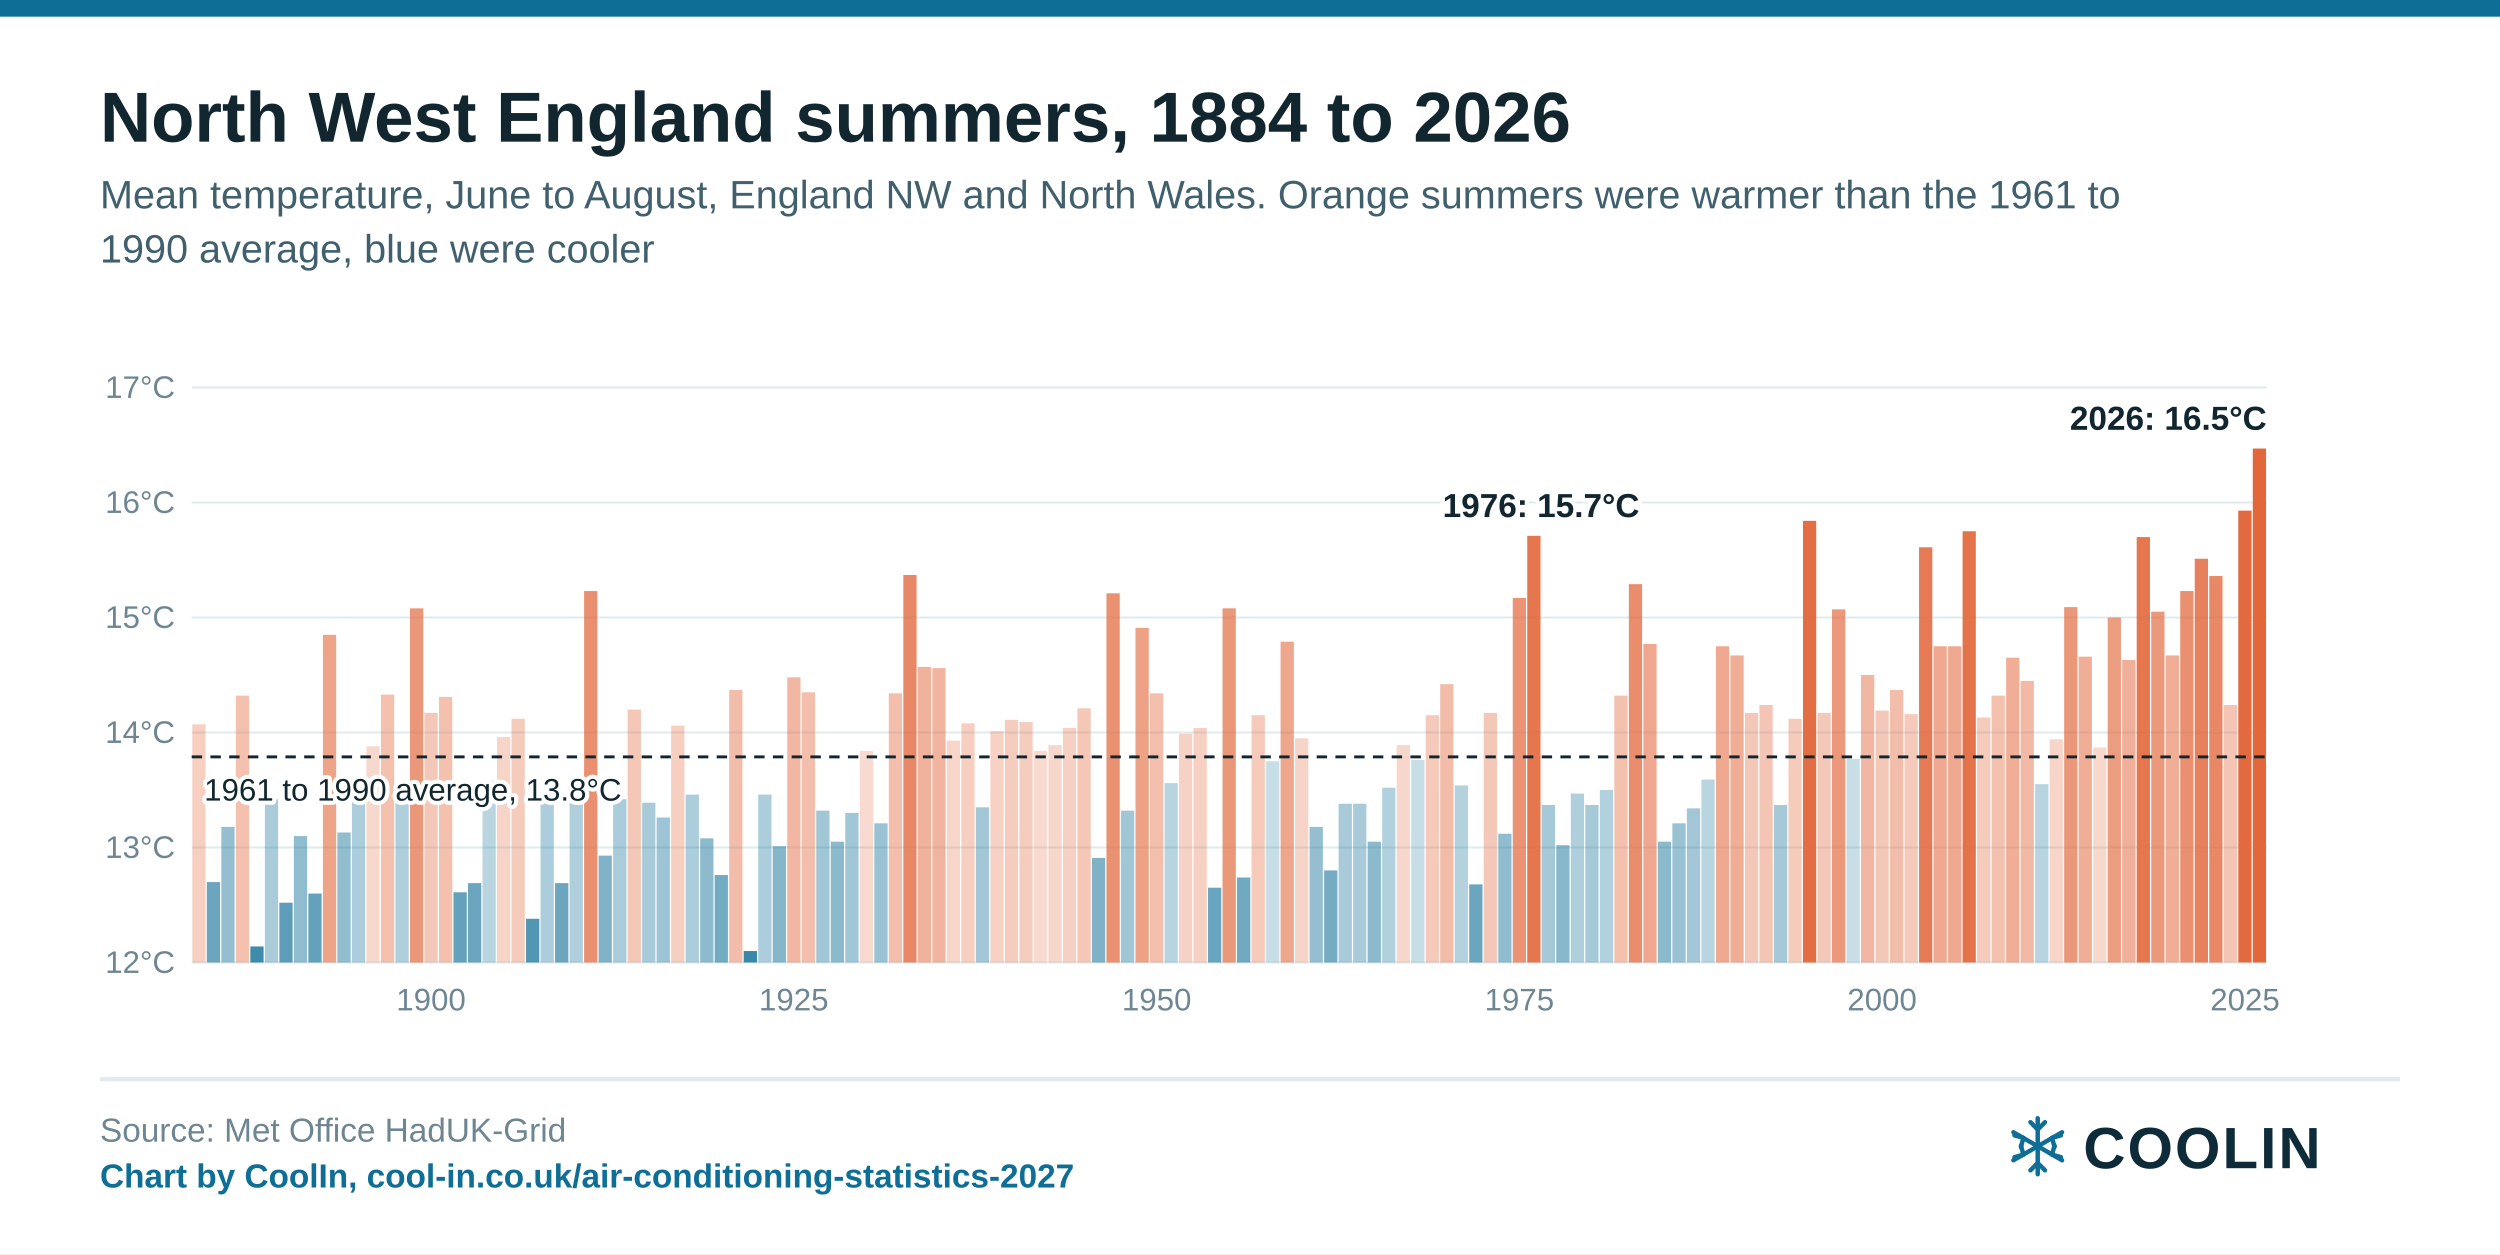
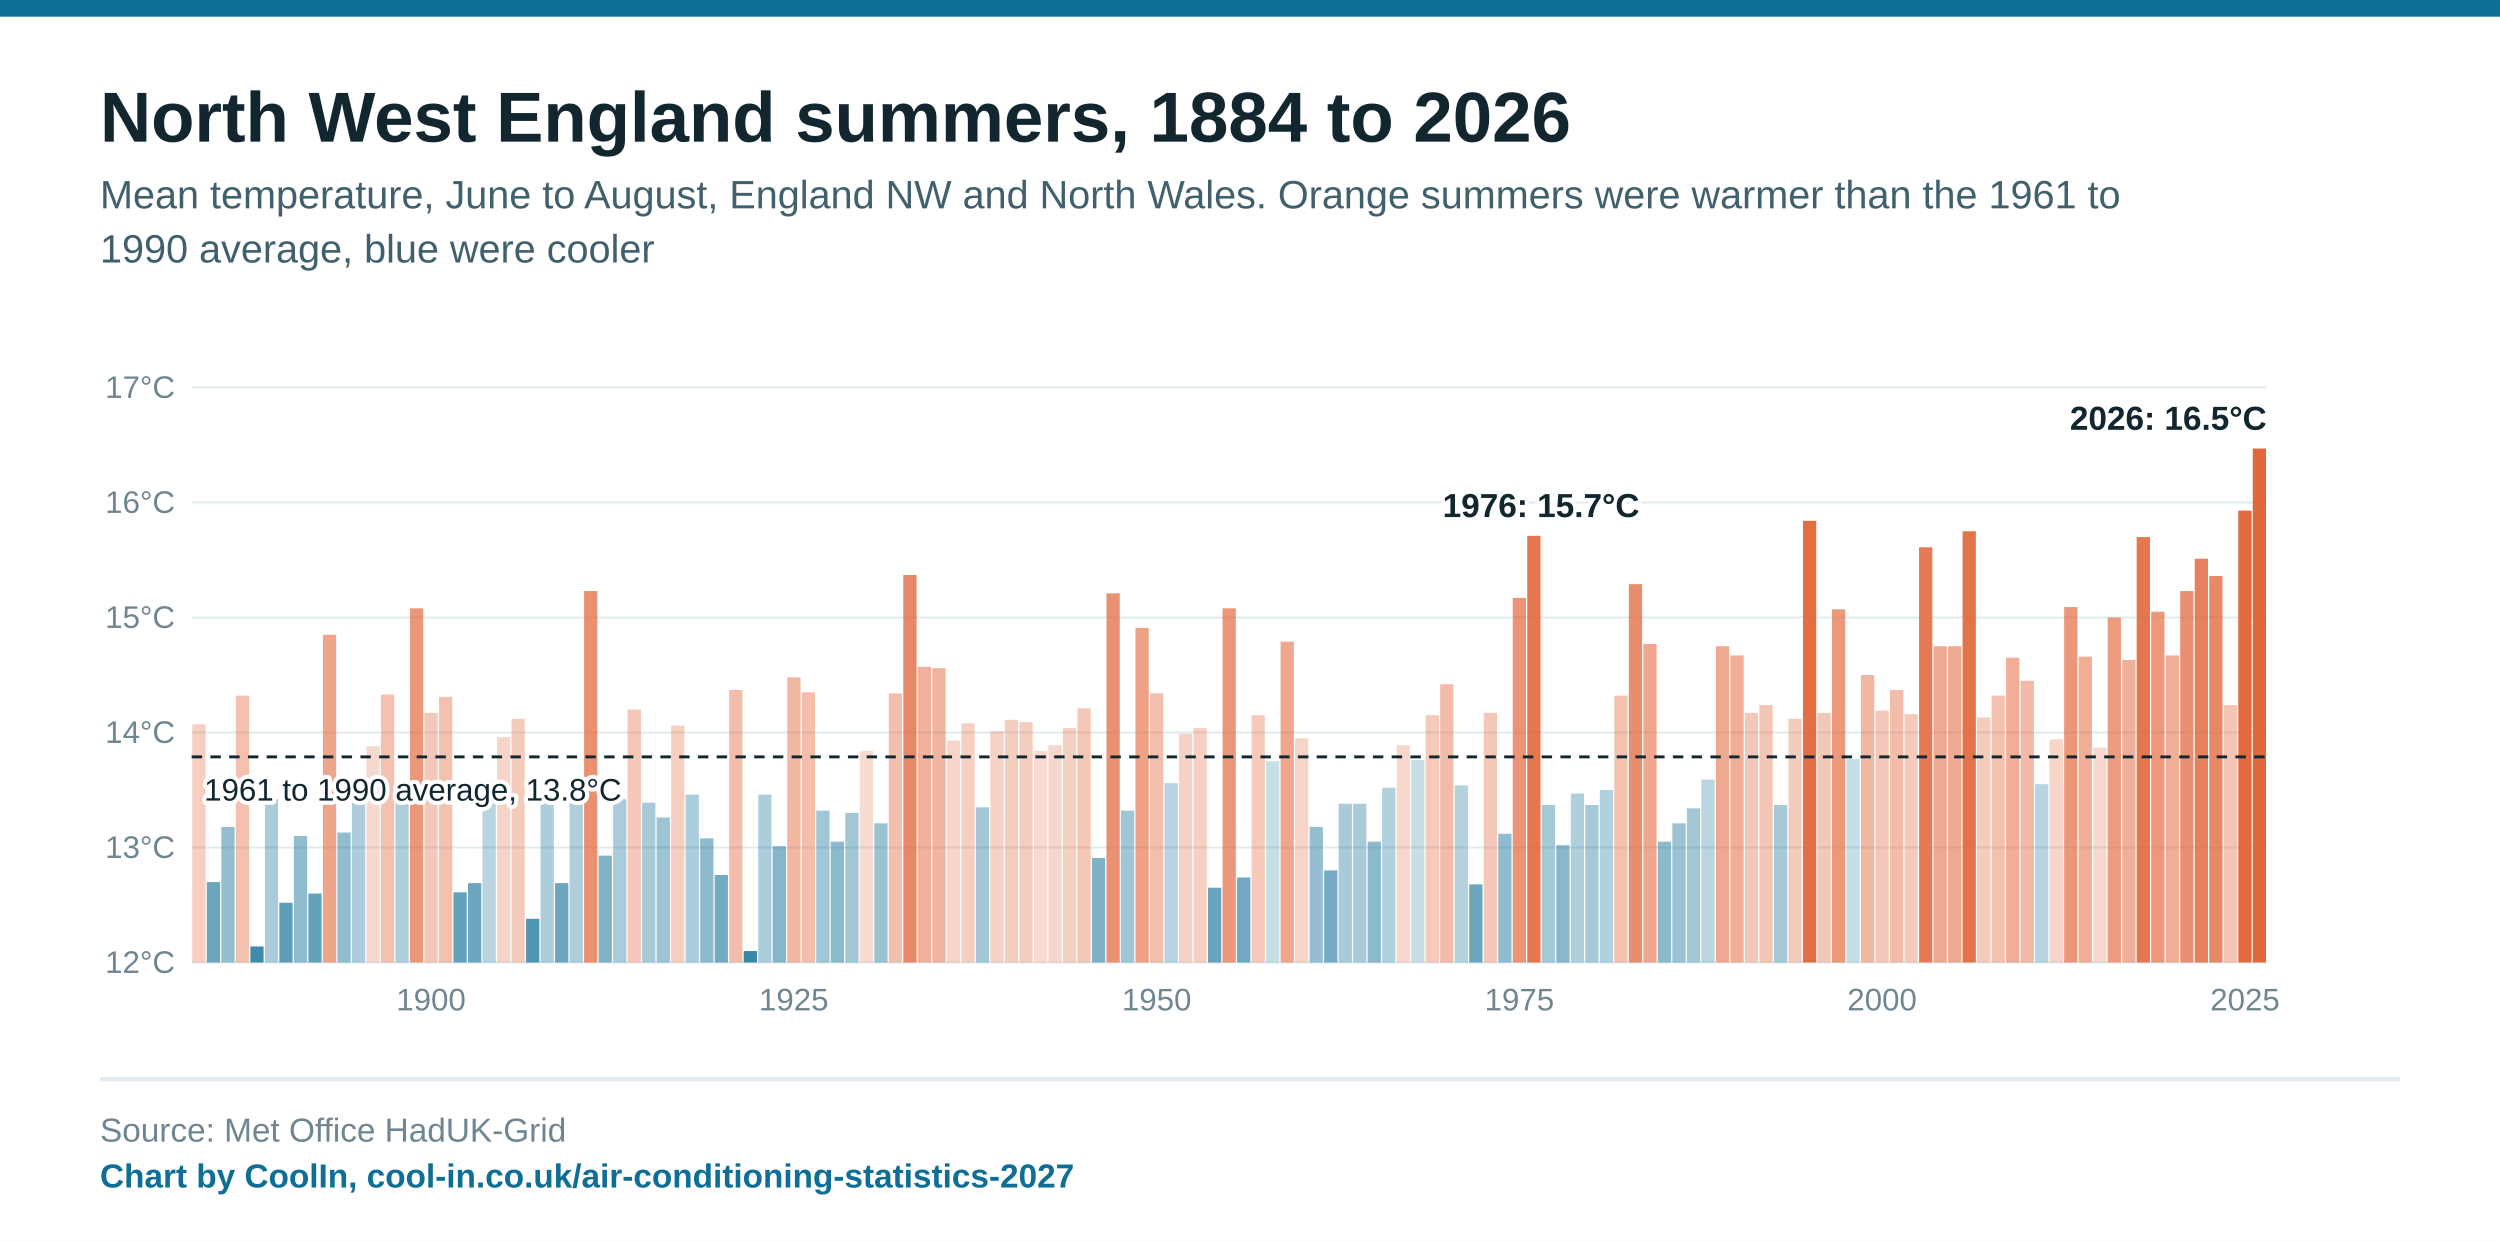
- <svg xmlns="http://www.w3.org/2000/svg" viewBox="0 0 1200 602" width="1200" height="602" font-family="Arial, Helvetica, sans-serif">
-   <rect width="1200" height="602" fill="#FFFFFF" />
+ <svg xmlns="http://www.w3.org/2000/svg" viewBox="0 0 1200 596" width="1200" height="596" font-family="Arial, Helvetica, sans-serif">
+   <rect width="1200" height="596" fill="#FFFFFF" />
  <rect width="1200" height="8" fill="#0E6E96" />
  <text x="48" y="68" font-size="34" font-weight="700" fill="#12262F">North West England summers, 1884 to 2026</text>
  <text x="48" y="100" font-size="19" fill="#41606E">Mean temperature, June to August, England NW and North Wales. Orange summers were warmer than the 1961 to</text>
  <text x="48" y="126" font-size="19" fill="#41606E">1990 average, blue were cooler</text>
  <g transform="translate(0,156)">
    <line x1="92" x2="1088" y1="306.0" y2="306.0" stroke="#E1EAEF" />
    <text x="84" y="311.0" text-anchor="end" font-size="15" fill="#6E8592">12°C</text>
    <line x1="92" x2="1088" y1="250.8" y2="250.8" stroke="#E1EAEF" />
    <text x="84" y="255.8" text-anchor="end" font-size="15" fill="#6E8592">13°C</text>
    <line x1="92" x2="1088" y1="195.6" y2="195.6" stroke="#E1EAEF" />
    <text x="84" y="200.6" text-anchor="end" font-size="15" fill="#6E8592">14°C</text>
    <line x1="92" x2="1088" y1="140.4" y2="140.4" stroke="#E1EAEF" />
    <text x="84" y="145.4" text-anchor="end" font-size="15" fill="#6E8592">15°C</text>
    <line x1="92" x2="1088" y1="85.2" y2="85.2" stroke="#E1EAEF" />
    <text x="84" y="90.2" text-anchor="end" font-size="15" fill="#6E8592">16°C</text>
    <line x1="92" x2="1088" y1="30.0" y2="30.0" stroke="#E1EAEF" />
    <text x="84" y="35.0" text-anchor="end" font-size="15" fill="#6E8592">17°C</text>
    <rect x="92.30" y="191.7" width="6.37" height="114.3" fill="#E2673B" fill-opacity="0.32" />
    <rect x="99.27" y="267.4" width="6.37" height="38.6" fill="#0E6E96" fill-opacity="0.61" />
    <rect x="106.23" y="240.9" width="6.37" height="65.1" fill="#0E6E96" fill-opacity="0.44" />
    <rect x="113.20" y="177.9" width="6.37" height="128.1" fill="#E2673B" fill-opacity="0.41" />
    <rect x="120.16" y="298.3" width="6.37" height="7.7" fill="#0E6E96" fill-opacity="0.80" />
    <rect x="127.13" y="227.6" width="6.37" height="78.4" fill="#0E6E96" fill-opacity="0.35" />
    <rect x="134.09" y="277.3" width="6.37" height="28.7" fill="#0E6E96" fill-opacity="0.67" />
    <rect x="141.06" y="245.3" width="6.37" height="60.7" fill="#0E6E96" fill-opacity="0.46" />
    <rect x="148.02" y="272.9" width="6.37" height="33.1" fill="#0E6E96" fill-opacity="0.64" />
    <rect x="154.99" y="148.7" width="6.37" height="157.3" fill="#E2673B" fill-opacity="0.60" />
    <rect x="161.95" y="243.6" width="6.37" height="62.4" fill="#0E6E96" fill-opacity="0.45" />
    <rect x="168.92" y="226.5" width="6.37" height="79.5" fill="#0E6E96" fill-opacity="0.34" />
    <rect x="175.88" y="202.2" width="6.37" height="103.8" fill="#E2673B" fill-opacity="0.25" />
    <rect x="182.85" y="177.4" width="6.37" height="128.6" fill="#E2673B" fill-opacity="0.41" />
    <rect x="189.81" y="224.3" width="6.37" height="81.7" fill="#0E6E96" fill-opacity="0.33" />
    <rect x="196.78" y="136.0" width="6.37" height="170.0" fill="#E2673B" fill-opacity="0.68" />
    <rect x="203.74" y="186.2" width="6.37" height="119.8" fill="#E2673B" fill-opacity="0.36" />
    <rect x="210.71" y="178.5" width="6.37" height="127.5" fill="#E2673B" fill-opacity="0.41" />
    <rect x="217.67" y="272.3" width="6.37" height="33.7" fill="#0E6E96" fill-opacity="0.64" />
    <rect x="224.64" y="267.9" width="6.37" height="38.1" fill="#0E6E96" fill-opacity="0.61" />
    <rect x="231.60" y="218.8" width="6.37" height="87.2" fill="#0E6E96" fill-opacity="0.29" />
    <rect x="238.57" y="197.8" width="6.37" height="108.2" fill="#E2673B" fill-opacity="0.28" />
    <rect x="245.53" y="189.0" width="6.37" height="117.0" fill="#E2673B" fill-opacity="0.34" />
    <rect x="252.50" y="285.0" width="6.37" height="21.0" fill="#0E6E96" fill-opacity="0.72" />
    <rect x="259.46" y="225.4" width="6.37" height="80.6" fill="#0E6E96" fill-opacity="0.34" />
    <rect x="266.43" y="267.9" width="6.37" height="38.1" fill="#0E6E96" fill-opacity="0.61" />
    <rect x="273.39" y="224.3" width="6.37" height="81.7" fill="#0E6E96" fill-opacity="0.33" />
    <rect x="280.36" y="127.7" width="6.37" height="178.3" fill="#E2673B" fill-opacity="0.73" />
    <rect x="287.32" y="254.7" width="6.37" height="51.3" fill="#0E6E96" fill-opacity="0.52" />
    <rect x="294.29" y="227.6" width="6.37" height="78.4" fill="#0E6E96" fill-opacity="0.35" />
    <rect x="301.25" y="184.6" width="6.37" height="121.4" fill="#E2673B" fill-opacity="0.37" />
    <rect x="308.22" y="229.3" width="6.37" height="76.7" fill="#0E6E96" fill-opacity="0.36" />
    <rect x="315.18" y="236.4" width="6.37" height="69.6" fill="#0E6E96" fill-opacity="0.41" />
    <rect x="322.15" y="192.3" width="6.37" height="113.7" fill="#E2673B" fill-opacity="0.32" />
    <rect x="329.11" y="225.4" width="6.37" height="80.6" fill="#0E6E96" fill-opacity="0.34" />
    <rect x="336.08" y="246.4" width="6.37" height="59.6" fill="#0E6E96" fill-opacity="0.47" />
    <rect x="343.04" y="264.0" width="6.37" height="42.0" fill="#0E6E96" fill-opacity="0.58" />
    <rect x="350.01" y="175.2" width="6.37" height="130.8" fill="#E2673B" fill-opacity="0.43" />
    <rect x="356.97" y="300.5" width="6.37" height="5.5" fill="#0E6E96" fill-opacity="0.82" />
    <rect x="363.94" y="225.4" width="6.37" height="80.6" fill="#0E6E96" fill-opacity="0.34" />
    <rect x="370.90" y="250.2" width="6.37" height="55.8" fill="#0E6E96" fill-opacity="0.50" />
    <rect x="377.87" y="169.1" width="6.37" height="136.9" fill="#E2673B" fill-opacity="0.47" />
    <rect x="384.83" y="176.3" width="6.37" height="129.7" fill="#E2673B" fill-opacity="0.42" />
    <rect x="391.80" y="233.1" width="6.37" height="72.9" fill="#0E6E96" fill-opacity="0.39" />
    <rect x="398.76" y="248.0" width="6.37" height="58.0" fill="#0E6E96" fill-opacity="0.48" />
    <rect x="405.73" y="234.2" width="6.37" height="71.8" fill="#0E6E96" fill-opacity="0.39" />
    <rect x="412.69" y="204.4" width="6.37" height="101.6" fill="#E2673B" fill-opacity="0.24" />
    <rect x="419.66" y="239.2" width="6.37" height="66.8" fill="#0E6E96" fill-opacity="0.42" />
    <rect x="426.62" y="176.8" width="6.37" height="129.2" fill="#E2673B" fill-opacity="0.42" />
    <rect x="433.59" y="120.0" width="6.37" height="186.0" fill="#E2673B" fill-opacity="0.78" />
    <rect x="440.55" y="164.1" width="6.37" height="141.9" fill="#E2673B" fill-opacity="0.50" />
    <rect x="447.52" y="164.7" width="6.37" height="141.3" fill="#E2673B" fill-opacity="0.49" />
    <rect x="454.48" y="199.5" width="6.37" height="106.5" fill="#E2673B" fill-opacity="0.27" />
    <rect x="461.45" y="191.2" width="6.37" height="114.8" fill="#E2673B" fill-opacity="0.32" />
    <rect x="468.41" y="231.5" width="6.37" height="74.5" fill="#0E6E96" fill-opacity="0.38" />
    <rect x="475.38" y="195.0" width="6.37" height="111.0" fill="#E2673B" fill-opacity="0.30" />
    <rect x="482.34" y="189.5" width="6.37" height="116.5" fill="#E2673B" fill-opacity="0.33" />
    <rect x="489.31" y="190.6" width="6.37" height="115.4" fill="#E2673B" fill-opacity="0.33" />
    <rect x="496.27" y="204.4" width="6.37" height="101.6" fill="#E2673B" fill-opacity="0.24" />
    <rect x="503.24" y="201.7" width="6.37" height="104.3" fill="#E2673B" fill-opacity="0.26" />
    <rect x="510.20" y="193.4" width="6.37" height="112.6" fill="#E2673B" fill-opacity="0.31" />
    <rect x="517.17" y="184.0" width="6.37" height="122.0" fill="#E2673B" fill-opacity="0.37" />
    <rect x="524.13" y="255.8" width="6.37" height="50.2" fill="#0E6E96" fill-opacity="0.53" />
    <rect x="531.10" y="128.8" width="6.37" height="177.2" fill="#E2673B" fill-opacity="0.72" />
    <rect x="538.06" y="233.1" width="6.37" height="72.9" fill="#0E6E96" fill-opacity="0.39" />
    <rect x="545.03" y="145.4" width="6.37" height="160.6" fill="#E2673B" fill-opacity="0.62" />
    <rect x="551.99" y="176.8" width="6.37" height="129.2" fill="#E2673B" fill-opacity="0.42" />
    <rect x="558.96" y="219.9" width="6.37" height="86.1" fill="#0E6E96" fill-opacity="0.30" />
    <rect x="565.92" y="196.2" width="6.37" height="109.8" fill="#E2673B" fill-opacity="0.29" />
    <rect x="572.89" y="193.4" width="6.37" height="112.6" fill="#E2673B" fill-opacity="0.31" />
    <rect x="579.85" y="270.1" width="6.37" height="35.9" fill="#0E6E96" fill-opacity="0.62" />
    <rect x="586.82" y="136.0" width="6.37" height="170.0" fill="#E2673B" fill-opacity="0.68" />
    <rect x="593.78" y="265.2" width="6.37" height="40.8" fill="#0E6E96" fill-opacity="0.59" />
    <rect x="600.75" y="187.3" width="6.37" height="118.7" fill="#E2673B" fill-opacity="0.35" />
    <rect x="607.71" y="209.4" width="6.37" height="96.6" fill="#0E6E96" fill-opacity="0.23" />
    <rect x="614.68" y="152.0" width="6.37" height="154.0" fill="#E2673B" fill-opacity="0.58" />
    <rect x="621.64" y="198.4" width="6.37" height="107.6" fill="#E2673B" fill-opacity="0.28" />
    <rect x="628.61" y="240.9" width="6.37" height="65.1" fill="#0E6E96" fill-opacity="0.44" />
    <rect x="635.57" y="261.8" width="6.37" height="44.2" fill="#0E6E96" fill-opacity="0.57" />
    <rect x="642.54" y="229.8" width="6.37" height="76.2" fill="#0E6E96" fill-opacity="0.36" />
    <rect x="649.50" y="229.8" width="6.37" height="76.2" fill="#0E6E96" fill-opacity="0.36" />
    <rect x="656.47" y="248.0" width="6.37" height="58.0" fill="#0E6E96" fill-opacity="0.48" />
    <rect x="663.43" y="222.1" width="6.37" height="83.9" fill="#0E6E96" fill-opacity="0.32" />
    <rect x="670.40" y="201.7" width="6.37" height="104.3" fill="#E2673B" fill-opacity="0.26" />
    <rect x="677.36" y="208.8" width="6.37" height="97.2" fill="#0E6E96" fill-opacity="0.23" />
    <rect x="684.33" y="187.3" width="6.37" height="118.7" fill="#E2673B" fill-opacity="0.35" />
    <rect x="691.29" y="172.4" width="6.37" height="133.6" fill="#E2673B" fill-opacity="0.44" />
    <rect x="698.26" y="221.0" width="6.37" height="85.0" fill="#0E6E96" fill-opacity="0.31" />
    <rect x="705.22" y="268.5" width="6.37" height="37.5" fill="#0E6E96" fill-opacity="0.61" />
    <rect x="712.19" y="186.2" width="6.37" height="119.8" fill="#E2673B" fill-opacity="0.36" />
    <rect x="719.15" y="244.2" width="6.37" height="61.8" fill="#0E6E96" fill-opacity="0.46" />
    <rect x="726.12" y="131.0" width="6.37" height="175.0" fill="#E2673B" fill-opacity="0.71" />
    <rect x="733.08" y="101.2" width="6.37" height="204.8" fill="#E2673B" fill-opacity="0.90" />
    <rect x="740.05" y="230.4" width="6.37" height="75.6" fill="#0E6E96" fill-opacity="0.37" />
    <rect x="747.01" y="249.7" width="6.37" height="56.3" fill="#0E6E96" fill-opacity="0.49" />
    <rect x="753.98" y="224.9" width="6.37" height="81.1" fill="#0E6E96" fill-opacity="0.33" />
    <rect x="760.94" y="230.4" width="6.37" height="75.6" fill="#0E6E96" fill-opacity="0.37" />
    <rect x="767.91" y="223.2" width="6.37" height="82.8" fill="#0E6E96" fill-opacity="0.32" />
    <rect x="774.87" y="177.9" width="6.37" height="128.1" fill="#E2673B" fill-opacity="0.41" />
    <rect x="781.84" y="124.4" width="6.37" height="181.6" fill="#E2673B" fill-opacity="0.75" />
    <rect x="788.80" y="153.1" width="6.37" height="152.9" fill="#E2673B" fill-opacity="0.57" />
    <rect x="795.77" y="248.0" width="6.37" height="58.0" fill="#0E6E96" fill-opacity="0.48" />
    <rect x="802.73" y="239.2" width="6.37" height="66.8" fill="#0E6E96" fill-opacity="0.42" />
    <rect x="809.70" y="232.0" width="6.37" height="74.0" fill="#0E6E96" fill-opacity="0.38" />
    <rect x="816.66" y="218.2" width="6.37" height="87.8" fill="#0E6E96" fill-opacity="0.29" />
    <rect x="823.63" y="154.2" width="6.37" height="151.8" fill="#E2673B" fill-opacity="0.56" />
    <rect x="830.59" y="158.6" width="6.37" height="147.4" fill="#E2673B" fill-opacity="0.53" />
    <rect x="837.56" y="186.2" width="6.37" height="119.8" fill="#E2673B" fill-opacity="0.36" />
    <rect x="844.52" y="182.4" width="6.37" height="123.6" fill="#E2673B" fill-opacity="0.38" />
    <rect x="851.49" y="230.4" width="6.37" height="75.6" fill="#0E6E96" fill-opacity="0.37" />
    <rect x="858.45" y="189.0" width="6.37" height="117.0" fill="#E2673B" fill-opacity="0.34" />
    <rect x="865.42" y="94.0" width="6.37" height="212.0" fill="#E2673B" fill-opacity="0.95" />
    <rect x="872.38" y="186.2" width="6.37" height="119.8" fill="#E2673B" fill-opacity="0.36" />
    <rect x="879.35" y="136.5" width="6.37" height="169.5" fill="#E2673B" fill-opacity="0.67" />
    <rect x="886.31" y="208.3" width="6.37" height="97.7" fill="#0E6E96" fill-opacity="0.23" />
    <rect x="893.28" y="168.0" width="6.37" height="138.0" fill="#E2673B" fill-opacity="0.47" />
    <rect x="900.24" y="185.1" width="6.37" height="120.9" fill="#E2673B" fill-opacity="0.36" />
    <rect x="907.21" y="175.2" width="6.37" height="130.8" fill="#E2673B" fill-opacity="0.43" />
    <rect x="914.17" y="186.8" width="6.37" height="119.2" fill="#E2673B" fill-opacity="0.35" />
    <rect x="921.14" y="106.7" width="6.37" height="199.3" fill="#E2673B" fill-opacity="0.87" />
    <rect x="928.10" y="154.2" width="6.37" height="151.8" fill="#E2673B" fill-opacity="0.56" />
    <rect x="935.07" y="154.2" width="6.37" height="151.8" fill="#E2673B" fill-opacity="0.56" />
    <rect x="942.03" y="99.0" width="6.37" height="207.0" fill="#E2673B" fill-opacity="0.92" />
    <rect x="949.00" y="188.4" width="6.37" height="117.6" fill="#E2673B" fill-opacity="0.34" />
    <rect x="955.96" y="177.9" width="6.37" height="128.1" fill="#E2673B" fill-opacity="0.41" />
    <rect x="962.93" y="159.7" width="6.37" height="146.3" fill="#E2673B" fill-opacity="0.53" />
    <rect x="969.89" y="170.8" width="6.37" height="135.2" fill="#E2673B" fill-opacity="0.45" />
    <rect x="976.86" y="220.4" width="6.37" height="85.6" fill="#0E6E96" fill-opacity="0.30" />
    <rect x="983.82" y="198.9" width="6.37" height="107.1" fill="#E2673B" fill-opacity="0.27" />
    <rect x="990.79" y="135.4" width="6.37" height="170.6" fill="#E2673B" fill-opacity="0.68" />
    <rect x="997.75" y="159.2" width="6.37" height="146.8" fill="#E2673B" fill-opacity="0.53" />
    <rect x="1004.72" y="202.8" width="6.37" height="103.2" fill="#E2673B" fill-opacity="0.25" />
    <rect x="1011.68" y="140.4" width="6.37" height="165.6" fill="#E2673B" fill-opacity="0.65" />
    <rect x="1018.65" y="160.8" width="6.37" height="145.2" fill="#E2673B" fill-opacity="0.52" />
    <rect x="1025.61" y="101.8" width="6.37" height="204.2" fill="#E2673B" fill-opacity="0.90" />
    <rect x="1032.58" y="137.6" width="6.37" height="168.4" fill="#E2673B" fill-opacity="0.67" />
    <rect x="1039.54" y="158.6" width="6.37" height="147.4" fill="#E2673B" fill-opacity="0.53" />
    <rect x="1046.51" y="127.7" width="6.37" height="178.3" fill="#E2673B" fill-opacity="0.73" />
    <rect x="1053.47" y="112.2" width="6.37" height="193.8" fill="#E2673B" fill-opacity="0.83" />
    <rect x="1060.44" y="120.5" width="6.37" height="185.5" fill="#E2673B" fill-opacity="0.78" />
    <rect x="1067.40" y="182.4" width="6.37" height="123.6" fill="#E2673B" fill-opacity="0.38" />
    <rect x="1074.37" y="89.1" width="6.37" height="216.9" fill="#E2673B" fill-opacity="0.98" />
    <rect x="1081.33" y="59.3" width="6.37" height="246.7" fill="#E2673B" fill-opacity="1.00" />
    <line x1="92" x2="1088" y1="207.3" y2="207.3" stroke-dasharray="5 4" stroke="#12262F" stroke-width="1.4" />
    <text x="98" y="228.3" font-size="15" fill="#12262F" stroke="#FFFFFF" stroke-width="4" paint-order="stroke" stroke-linejoin="round">1961 to 1990 average, 13.8°C</text>
    <text x="206.9" y="329" text-anchor="middle" font-size="15" fill="#6E8592">1900</text>
    <text x="381.0" y="329" text-anchor="middle" font-size="15" fill="#6E8592">1925</text>
    <text x="555.2" y="329" text-anchor="middle" font-size="15" fill="#6E8592">1950</text>
    <text x="729.3" y="329" text-anchor="middle" font-size="15" fill="#6E8592">1975</text>
    <text x="903.4" y="329" text-anchor="middle" font-size="15" fill="#6E8592">2000</text>
    <text x="1077.6" y="329" text-anchor="middle" font-size="15" fill="#6E8592">2025</text>
    <text x="739.7" y="92.2" text-anchor="middle" font-size="16" font-weight="700" fill="#12262F" stroke="#FFFFFF" stroke-width="4" paint-order="stroke" stroke-linejoin="round">1976: 15.7°C</text>
    <text x="1088.0" y="50.3" text-anchor="end" font-size="16" font-weight="700" fill="#12262F" stroke="#FFFFFF" stroke-width="4" paint-order="stroke" stroke-linejoin="round">2026: 16.5°C</text>
  </g>
  <line x1="48" y1="518" x2="1152" y2="518" stroke="#E1EAEF" stroke-width="2" />
  <text x="48" y="548" font-size="16" fill="#6E8592">Source: Met Office HadUK-Grid</text>
  <text x="48" y="570" font-size="16" font-weight="700" fill="#0E6E96">Chart by CoolIn, cool-in.co.uk/air-conditioning-statistics-2027</text>
-   <g transform="translate(962,534.1) scale(1.342)" fill="none" stroke="#0E6E96" stroke-width="1.6" stroke-linecap="round">
-     <path d="M12 2v20" />
-     <path d="M3.3 7 20.7 17" />
-     <path d="M20.7 7 3.3 17" />
-     <path d="M12 6 9.4 3.4M12 6l2.6-2.6M12 18l-2.6 2.6M12 18l2.6 2.6" />
-     <path d="m17.1 9 3.2-.9M17.1 9l.9 3.2M6.9 15l-3.2.9M6.9 15 6 11.8" />
-     <path d="m17.1 15 3.2.9M17.1 15l.9-3.2M6.9 9l-3.2-.9M6.9 9 6 12.2" />
-   </g>
-   <text x="1000" y="560.75" font-size="28" font-weight="900" letter-spacing="1" fill="#0D2B38">COOLIN</text>
</svg>
